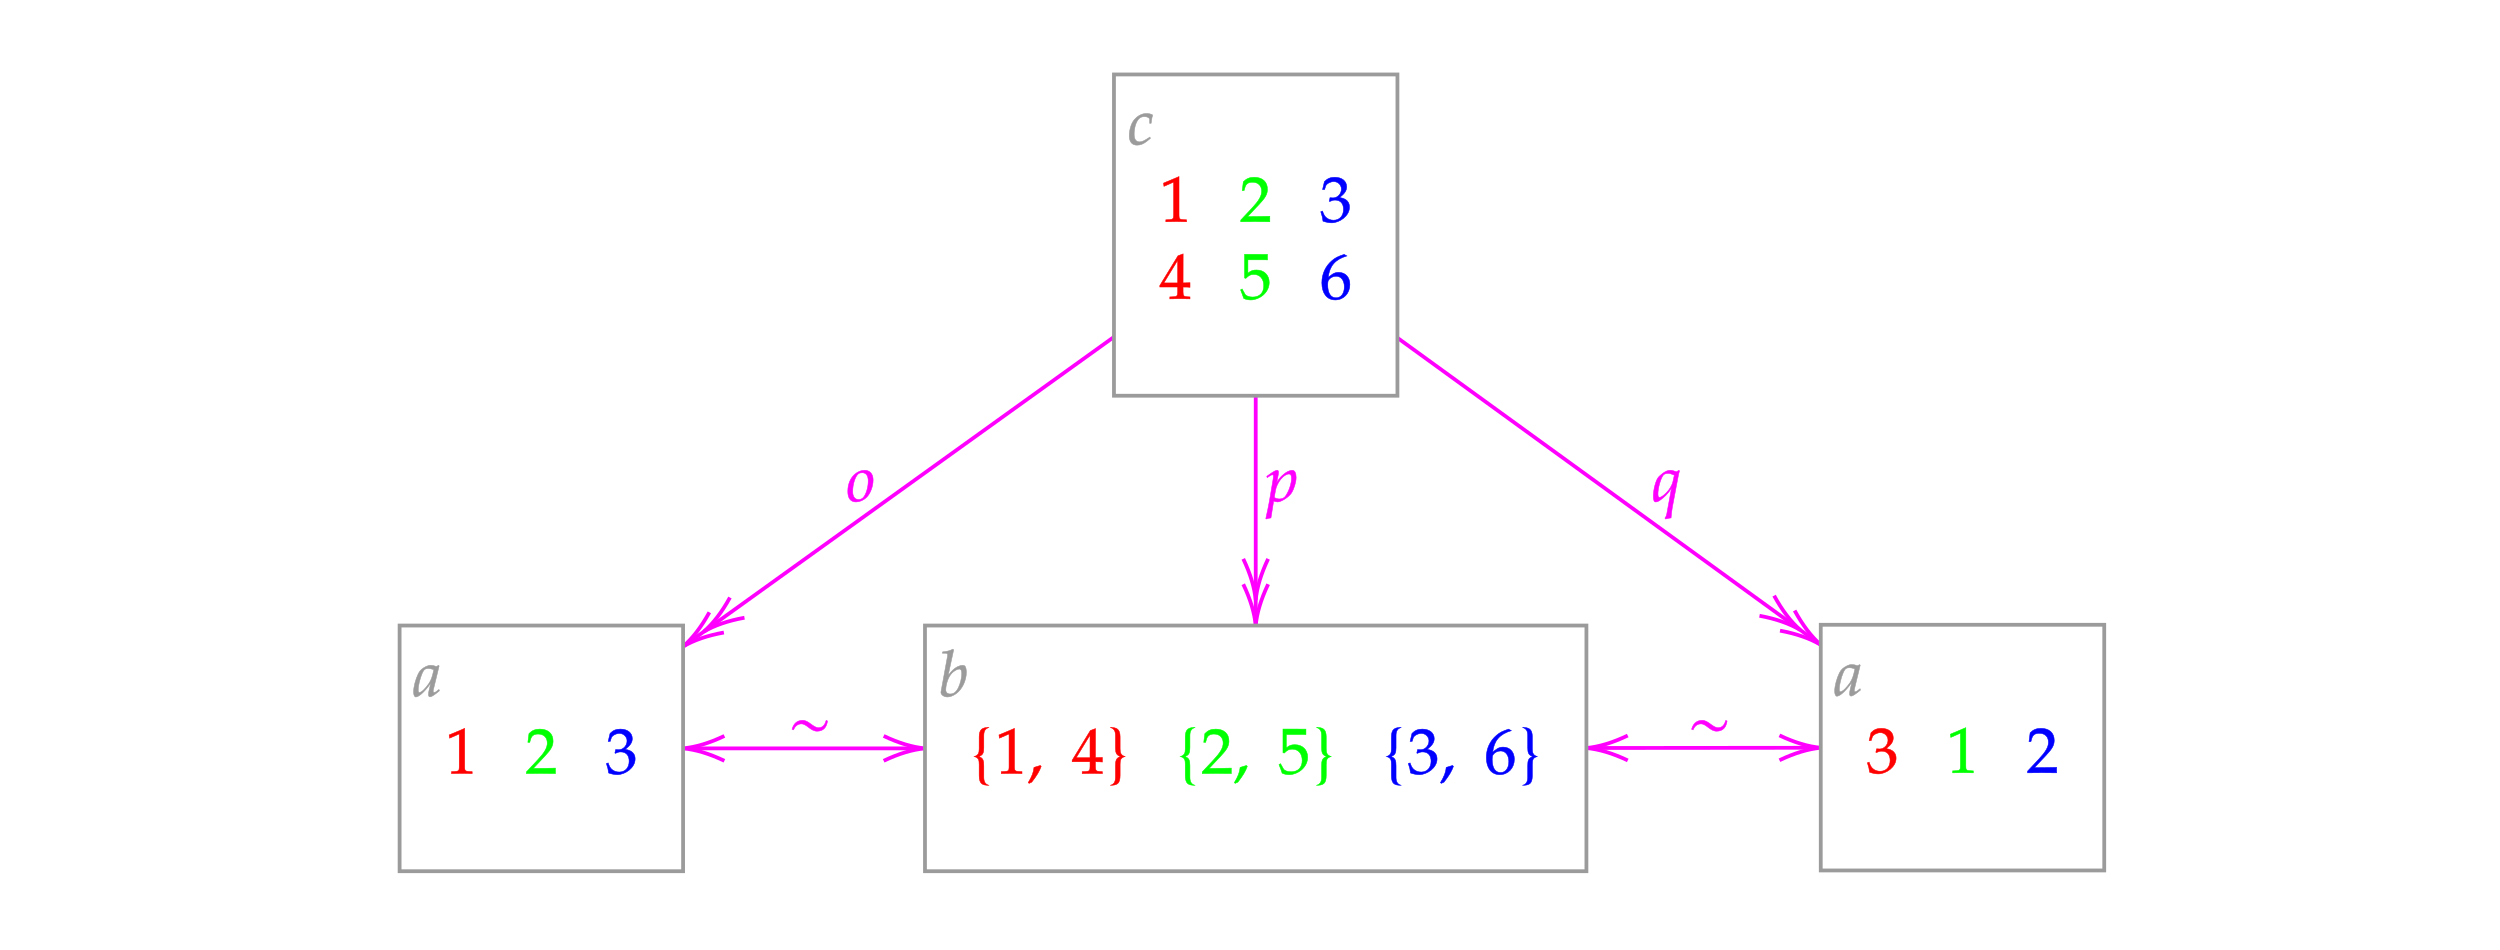
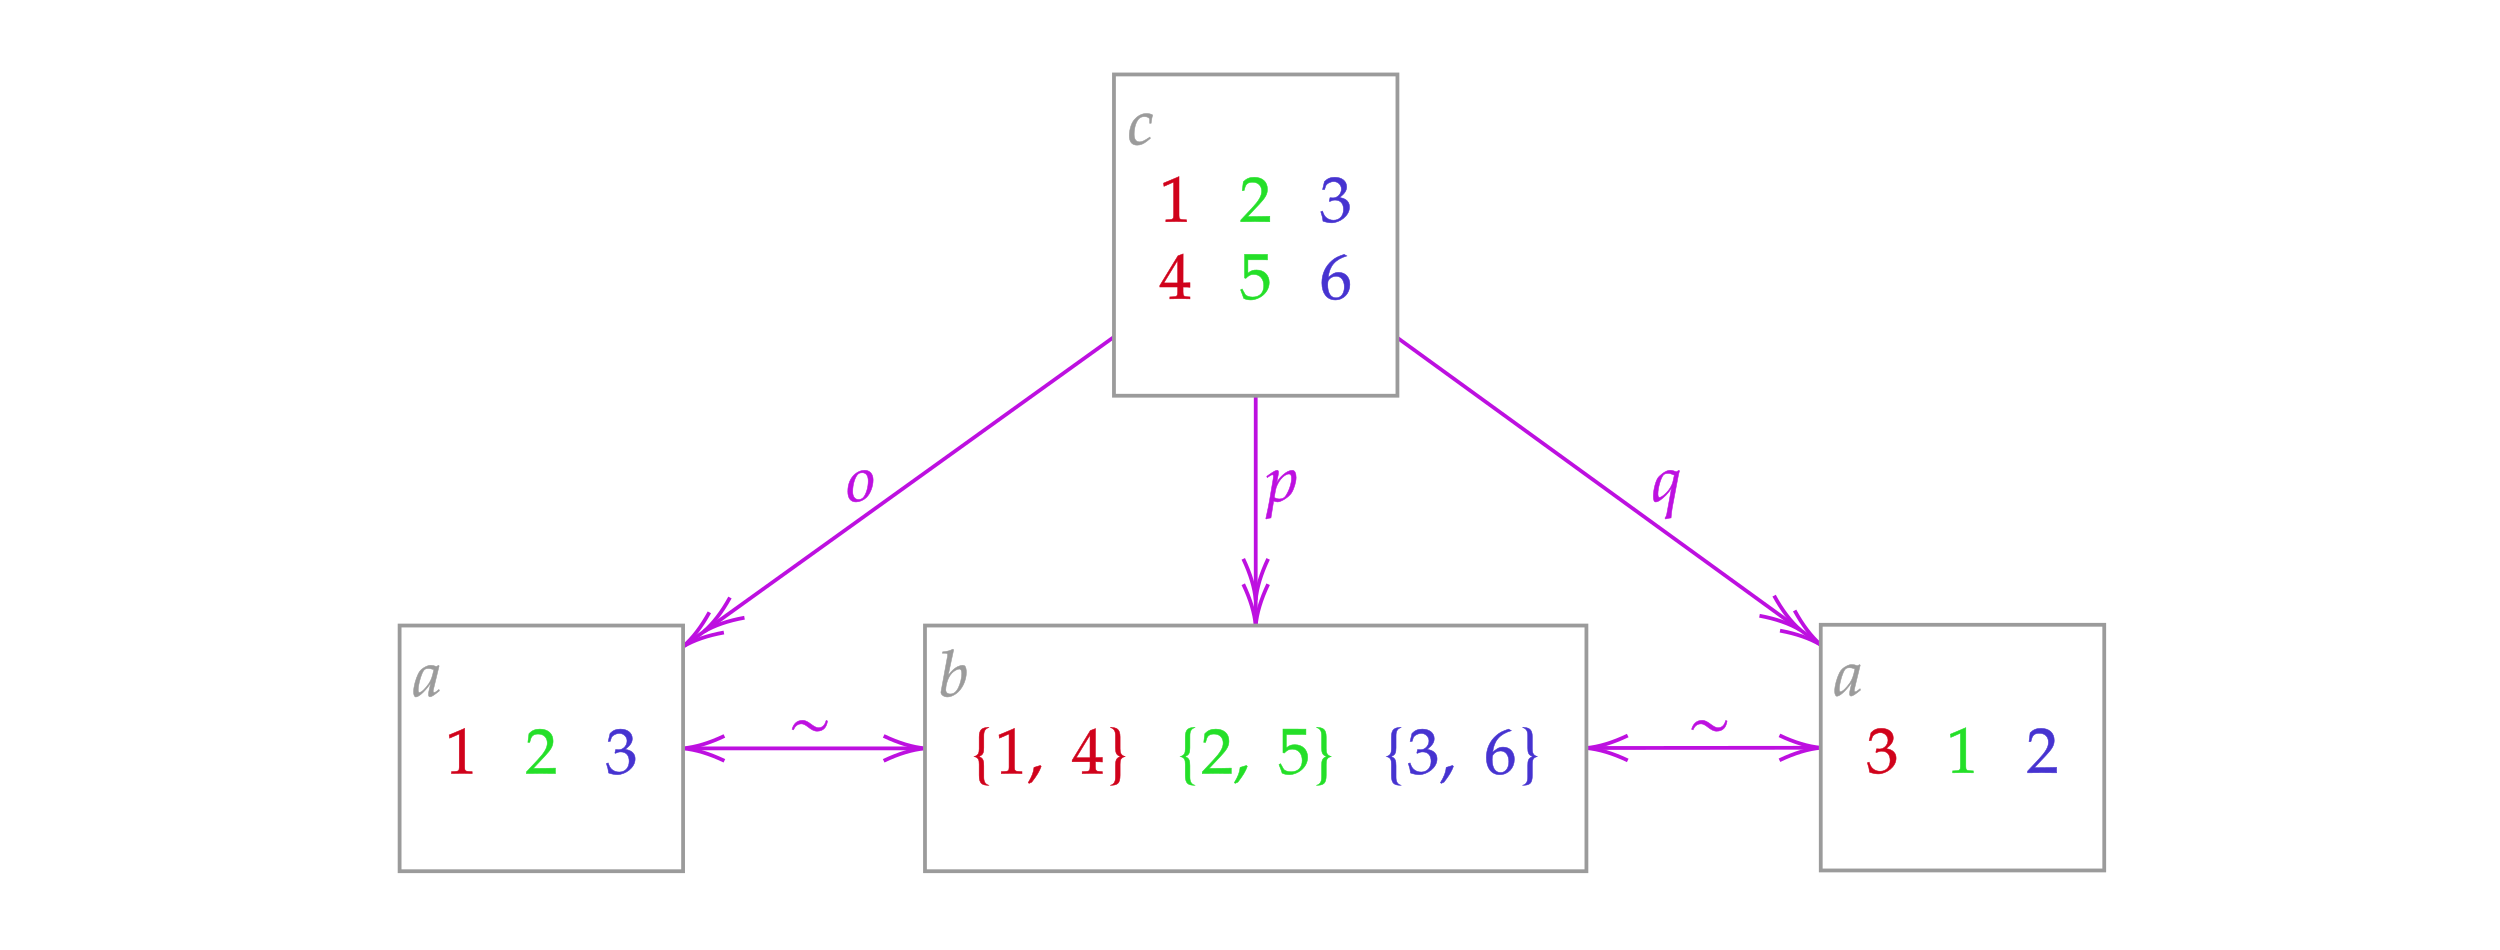
<svg xmlns="http://www.w3.org/2000/svg" x="0" y="0" width="661.433" height="251.167" style="         width:661.433px;         height:251.167px;         background: transparent;         fill: none; ">
  <svg class="role-diagram-draw-area">
    <g class="shapes-region" style="stroke: black; fill: none;">
      <g />
    </g>
    <g>
      <g class="connection-group">
        <g class="arrow-line">
-           <path class="connection real" stroke-dasharray="" d="  M182.73,198 L242.73,198" style="stroke: rgb(255, 0, 255); stroke-opacity: 1; stroke-width: 1px; fill: none; fill-opacity: 1;" />
-           <g stroke="rgb(255,0,255)" stroke-opacity="1" transform="matrix(-1,1.2246467991473532e-16,-1.2246467991473532e-16,-1,244.725,198)" style="stroke: rgb(255, 0, 255); stroke-width: 1px;">
+           <path class="connection real" stroke-dasharray="" d="  M182.73,198 L242.73,198" style="stroke: rgb(189, 16, 224); stroke-opacity: 1; stroke-width: 1px; fill: none; fill-opacity: 1;" />
+           <g stroke="rgb(189,16,224)" stroke-opacity="1" transform="matrix(-1,1.2246467991473532e-16,-1.2246467991473532e-16,-1,244.725,198)" style="stroke: rgb(189, 16, 224); stroke-width: 1px;">
            <path d=" M10.93,-3.29 Q4.96,-0.45 0,0 Q4.96,0.45 10.93,3.29" />
          </g>
-           <g stroke="rgb(255,0,255)" stroke-opacity="1" transform="matrix(1,0,0,1,180.725,198)" style="stroke: rgb(255, 0, 255); stroke-width: 1px;">
+           <g stroke="rgb(189,16,224)" stroke-opacity="1" transform="matrix(1,0,0,1,180.725,198)" style="stroke: rgb(189, 16, 224); stroke-width: 1px;">
            <path d=" M10.93,-3.29 Q4.96,-0.45 0,0 Q4.96,0.45 10.93,3.29" />
          </g>
        </g>
      </g>
      <g class="connection-group">
        <g class="arrow-line">
-           <path class="connection real" stroke-dasharray="" d="  M421.72,197.9 L479.73,197.84" style="stroke: rgb(255, 0, 255); stroke-opacity: 1; stroke-width: 1px; fill: none; fill-opacity: 1;" />
-           <g stroke="rgb(255,0,255)" stroke-opacity="1" transform="matrix(-0.9999995,0.001047197,-0.001047197,-0.9999995,481.725,197.8401)" style="stroke: rgb(255, 0, 255); stroke-width: 1px;">
+           <path class="connection real" stroke-dasharray="" d="  M421.72,197.9 L479.73,197.84" style="stroke: rgb(189, 16, 224); stroke-opacity: 1; stroke-width: 1px; fill: none; fill-opacity: 1;" />
+           <g stroke="rgb(189,16,224)" stroke-opacity="1" transform="matrix(-0.9999995,0.001047197,-0.001047197,-0.9999995,481.725,197.8401)" style="stroke: rgb(189, 16, 224); stroke-width: 1px;">
            <path d=" M10.93,-3.29 Q4.96,-0.45 0,0 Q4.96,0.45 10.93,3.29" />
          </g>
-           <g stroke="rgb(255,0,255)" stroke-opacity="1" transform="matrix(0.9999995,-0.001047197,0.001047197,0.9999995,419.725,197.9064)" style="stroke: rgb(255, 0, 255); stroke-width: 1px;">
+           <g stroke="rgb(189,16,224)" stroke-opacity="1" transform="matrix(0.9999995,-0.001047197,0.001047197,0.9999995,419.725,197.9064)" style="stroke: rgb(189, 16, 224); stroke-width: 1px;">
            <path d=" M10.93,-3.29 Q4.96,-0.45 0,0 Q4.96,0.45 10.93,3.29" />
          </g>
        </g>
      </g>
      <g class="connection-group">
        <g class="arrow-line">
-           <path class="connection real" stroke-dasharray="" d="  M294.73,89.14 L180.73,171.06" style="stroke: rgb(255, 0, 255); stroke-opacity: 1; stroke-width: 1px; fill: none; fill-opacity: 1;" />
-           <g stroke="rgb(255,0,255)" stroke-opacity="1" transform="matrix(0.8120835,-0.5835412,0.5835412,0.8120835,180.725,171.0556)" style="stroke: rgb(255, 0, 255); stroke-width: 1px;">
+           <path class="connection real" stroke-dasharray="" d="  M294.73,89.14 L180.73,171.06" style="stroke: rgb(189, 16, 224); stroke-opacity: 1; stroke-width: 1px; fill: none; fill-opacity: 1;" />
+           <g stroke="rgb(189,16,224)" stroke-opacity="1" transform="matrix(0.8120835,-0.5835412,0.5835412,0.8120835,180.725,171.0556)" style="stroke: rgb(189, 16, 224); stroke-width: 1px;">
            <path d=" M17.64,-3.29 Q11.67,-0.45 6.71,0 Q11.67,0.45 17.64,3.29 M10.93,-3.29 Q4.96,-0.45 0,0 Q4.96,0.45 10.93,3.29" />
          </g>
        </g>
      </g>
      <g class="connection-group">
        <g class="arrow-line">
-           <path class="connection real" stroke-dasharray="" d="  M332.23,104.7 L332.23,165.5" style="stroke: rgb(255, 0, 255); stroke-opacity: 1; stroke-width: 1px; fill: none; fill-opacity: 1;" />
-           <g stroke="rgb(255,0,255)" stroke-opacity="1" transform="matrix(-1.8369701987210297e-16,-1,1,-1.8369701987210297e-16,332.225,165.5)" style="stroke: rgb(255, 0, 255); stroke-width: 1px;">
+           <path class="connection real" stroke-dasharray="" d="  M332.23,104.7 L332.23,165.5" style="stroke: rgb(189, 16, 224); stroke-opacity: 1; stroke-width: 1px; fill: none; fill-opacity: 1;" />
+           <g stroke="rgb(189,16,224)" stroke-opacity="1" transform="matrix(-1.8369701987210297e-16,-1,1,-1.8369701987210297e-16,332.225,165.5)" style="stroke: rgb(189, 16, 224); stroke-width: 1px;">
            <path d=" M17.64,-3.29 Q11.67,-0.45 6.71,0 Q11.67,0.45 17.64,3.29 M10.93,-3.29 Q4.96,-0.45 0,0 Q4.96,0.45 10.93,3.29" />
          </g>
        </g>
      </g>
      <g class="connection-group">
        <g class="arrow-line">
-           <path class="connection real" stroke-dasharray="" d="  M369.73,89.39 L481.73,170.61" style="stroke: rgb(255, 0, 255); stroke-opacity: 1; stroke-width: 1px; fill: none; fill-opacity: 1;" />
-           <g stroke="rgb(255,0,255)" stroke-opacity="1" transform="matrix(-0.8095296,-0.587079,0.587079,-0.8095296,481.725,170.6075)" style="stroke: rgb(255, 0, 255); stroke-width: 1px;">
+           <path class="connection real" stroke-dasharray="" d="  M369.73,89.39 L481.73,170.61" style="stroke: rgb(189, 16, 224); stroke-opacity: 1; stroke-width: 1px; fill: none; fill-opacity: 1;" />
+           <g stroke="rgb(189,16,224)" stroke-opacity="1" transform="matrix(-0.8095296,-0.587079,0.587079,-0.8095296,481.725,170.6075)" style="stroke: rgb(189, 16, 224); stroke-width: 1px;">
            <path d=" M17.64,-3.29 Q11.67,-0.45 6.71,0 Q11.67,0.45 17.64,3.29 M10.93,-3.29 Q4.96,-0.45 0,0 Q4.96,0.45 10.93,3.29" />
          </g>
        </g>
      </g>
    </g>
    <g>
      <g>
        <rect rx="0" ry="0" x="481.725" y="165.3" width="75" height="65" style="stroke: rgb(155, 155, 155); stroke-opacity: 1; stroke-width: 1px; fill: none; fill-opacity: 1;" />
      </g>
      <g>
        <rect rx="0" ry="0" x="105.725" y="165.5" width="75" height="65" style="stroke: rgb(155, 155, 155); stroke-opacity: 1; stroke-width: 1px; fill: none; fill-opacity: 1;" />
      </g>
      <g>
        <rect rx="0" ry="0" x="294.725" y="19.7" width="75" height="85" style="stroke: rgb(155, 155, 155); stroke-opacity: 1; stroke-width: 1px; fill: none; fill-opacity: 1;" />
      </g>
      <g>
        <rect rx="0" ry="0" x="244.725" y="165.5" width="175" height="65" style="stroke: rgb(155, 155, 155); stroke-opacity: 1; stroke-width: 1px; fill: none; fill-opacity: 1;" />
      </g>
    </g>
    <g />
  </svg>
  <svg width="660" height="249.733" style="width:660px;height:249.733px;font-family:Asana-Math, Asana;background:transparent;">
    <g>
      <g>
        <g>
          <g transform="matrix(1,0,0,1,485.3333,184.0167)">
            <path transform="matrix(0.017,0,0,-0.017,0,0)" d="M271 204L242 77C238 60 236 42 236 26C236 4 245 -9 260 -9C283 -9 324 17 406 85L399 106C375 86 346 59 324 59C315 59 309 68 309 82C309 87 309 90 310 93L402 472L392 481L359 463C318 478 301 482 274 482C246 482 226 477 199 464C137 433 104 403 79 354C35 265 4 145 4 67C4 23 19 -11 38 -11C75 -11 155 41 271 204ZM319 414C297 305 278 253 244 201C187 117 126 59 94 59C82 59 76 72 76 99C76 163 104 280 139 360C163 415 186 433 234 433C257 433 275 429 319 414Z" stroke="rgb(155,155,155)" stroke-opacity="1" stroke-width="8" fill="rgb(155,155,155)" fill-opacity="1" />
          </g>
        </g>
      </g>
      <g>
        <g>
          <g transform="matrix(1,0,0,1,485.3333,204.4167)">
            <path transform="matrix(0.017,0,0,-0.017,0,0)" d="" stroke="rgb(189,16,224)" stroke-opacity="1" stroke-width="8" fill="rgb(189,16,224)" fill-opacity="1" />
          </g>
        </g>
        <g>
          <g transform="matrix(1,0,0,1,493.8,204.4167)">
-             <path transform="matrix(0.017,0,0,-0.017,0,0)" d="M462 224C462 345 355 366 308 374C388 436 418 482 418 541C418 630 344 689 233 689C165 689 120 670 72 622L43 498L74 498L92 554C103 588 166 622 218 622C283 622 336 569 336 506C336 431 277 368 206 368C198 368 187 369 174 370L159 371L147 318L154 312C192 329 211 334 238 334C321 334 369 281 369 190C369 88 308 21 215 21C169 21 128 36 98 64C74 86 61 109 42 163L15 153C36 92 44 56 50 6C103 -12 147 -20 184 -20C307 -20 462 87 462 224Z" stroke="rgb(255,0,0)" stroke-opacity="1" stroke-width="8" fill="rgb(255,0,0)" fill-opacity="1" />
+             <path transform="matrix(0.017,0,0,-0.017,0,0)" d="M462 224C462 345 355 366 308 374C388 436 418 482 418 541C418 630 344 689 233 689C165 689 120 670 72 622L43 498L74 498L92 554C103 588 166 622 218 622C283 622 336 569 336 506C336 431 277 368 206 368C198 368 187 369 174 370L159 371L147 318L154 312C192 329 211 334 238 334C321 334 369 281 369 190C369 88 308 21 215 21C169 21 128 36 98 64C74 86 61 109 42 163L15 153C36 92 44 56 50 6C103 -12 147 -20 184 -20C307 -20 462 87 462 224Z" stroke="rgb(208,2,27)" stroke-opacity="1" stroke-width="8" fill="rgb(208,2,27)" fill-opacity="1" />
          </g>
        </g>
        <g>
          <g transform="matrix(1,0,0,1,502.2833,204.4167)">
            <path transform="matrix(0.017,0,0,-0.017,0,0)" d="" stroke="rgb(189,16,224)" stroke-opacity="1" stroke-width="8" fill="rgb(189,16,224)" fill-opacity="1" />
          </g>
        </g>
        <g>
          <g transform="matrix(1,0,0,1,514.9833,204.4167)">
-             <path transform="matrix(0.017,0,0,-0.017,0,0)" d="M418 -3L418 27L366 30C311 33 301 44 301 96L301 700L60 598L67 548L217 614L217 96C217 44 206 33 152 30L96 27L96 -3C250 0 250 0 261 0C292 0 402 -3 418 -3Z" stroke="rgb(0,255,0)" stroke-opacity="1" stroke-width="8" fill="rgb(0,255,0)" fill-opacity="1" />
+             <path transform="matrix(0.017,0,0,-0.017,0,0)" d="M418 -3L418 27L366 30C311 33 301 44 301 96L301 700L60 598L67 548L217 614L217 96C217 44 206 33 152 30L96 27L96 -3C250 0 250 0 261 0C292 0 402 -3 418 -3Z" stroke="rgb(36,223,40)" stroke-opacity="1" stroke-width="8" fill="rgb(36,223,40)" fill-opacity="1" />
          </g>
        </g>
        <g>
          <g transform="matrix(1,0,0,1,523.4667,204.4167)">
            <path transform="matrix(0.017,0,0,-0.017,0,0)" d="" stroke="rgb(189,16,224)" stroke-opacity="1" stroke-width="8" fill="rgb(189,16,224)" fill-opacity="1" />
          </g>
        </g>
        <g>
          <g transform="matrix(1,0,0,1,536.1666,204.4167)">
-             <path transform="matrix(0.017,0,0,-0.017,0,0)" d="M16 23L16 -3C203 -3 203 0 239 0C275 0 275 -3 468 -3L468 82C353 77 307 81 122 77L304 270C401 373 431 428 431 503C431 618 353 689 226 689C154 689 105 669 56 619L39 483L68 483L81 529C97 587 133 612 200 612C286 612 341 558 341 473C341 398 299 324 186 204Z" stroke="rgb(0,0,255)" stroke-opacity="1" stroke-width="8" fill="rgb(0,0,255)" fill-opacity="1" />
+             <path transform="matrix(0.017,0,0,-0.017,0,0)" d="M16 23L16 -3C203 -3 203 0 239 0C275 0 275 -3 468 -3L468 82C353 77 307 81 122 77L304 270C401 373 431 428 431 503C431 618 353 689 226 689C154 689 105 669 56 619L39 483L68 483L81 529C97 587 133 612 200 612C286 612 341 558 341 473C341 398 299 324 186 204Z" stroke="rgb(70,51,208)" stroke-opacity="1" stroke-width="8" fill="rgb(70,51,208)" fill-opacity="1" />
          </g>
        </g>
        <g>
          <g transform="matrix(1,0,0,1,544.65,204.4167)">
            <path transform="matrix(0.017,0,0,-0.017,0,0)" d="" stroke="rgb(189,16,224)" stroke-opacity="1" stroke-width="8" fill="rgb(189,16,224)" fill-opacity="1" />
          </g>
        </g>
      </g>
      <g />
    </g>
    <g>
      <g>
        <g>
-           <g transform="matrix(1,0,0,1,109.35,184.2167)">
+           <g transform="matrix(1,0,0,1,109.35,184.2166)">
            <path transform="matrix(0.017,0,0,-0.017,0,0)" d="M271 204L242 77C238 60 236 42 236 26C236 4 245 -9 260 -9C283 -9 324 17 406 85L399 106C375 86 346 59 324 59C315 59 309 68 309 82C309 87 309 90 310 93L402 472L392 481L359 463C318 478 301 482 274 482C246 482 226 477 199 464C137 433 104 403 79 354C35 265 4 145 4 67C4 23 19 -11 38 -11C75 -11 155 41 271 204ZM319 414C297 305 278 253 244 201C187 117 126 59 94 59C82 59 76 72 76 99C76 163 104 280 139 360C163 415 186 433 234 433C257 433 275 429 319 414Z" stroke="rgb(155,155,155)" stroke-opacity="1" stroke-width="8" fill="rgb(155,155,155)" fill-opacity="1" />
          </g>
        </g>
      </g>
      <g>
        <g>
          <g transform="matrix(1,0,0,1,109.35,204.6167)">
            <path transform="matrix(0.017,0,0,-0.017,0,0)" d="" stroke="rgb(189,16,224)" stroke-opacity="1" stroke-width="8" fill="rgb(189,16,224)" fill-opacity="1" />
          </g>
        </g>
        <g>
          <g transform="matrix(1,0,0,1,117.8167,204.6167)">
-             <path transform="matrix(0.017,0,0,-0.017,0,0)" d="M418 -3L418 27L366 30C311 33 301 44 301 96L301 700L60 598L67 548L217 614L217 96C217 44 206 33 152 30L96 27L96 -3C250 0 250 0 261 0C292 0 402 -3 418 -3Z" stroke="rgb(255,0,0)" stroke-opacity="1" stroke-width="8" fill="rgb(255,0,0)" fill-opacity="1" />
+             <path transform="matrix(0.017,0,0,-0.017,0,0)" d="M418 -3L418 27L366 30C311 33 301 44 301 96L301 700L60 598L67 548L217 614L217 96C217 44 206 33 152 30L96 27L96 -3C250 0 250 0 261 0C292 0 402 -3 418 -3Z" stroke="rgb(208,2,27)" stroke-opacity="1" stroke-width="8" fill="rgb(208,2,27)" fill-opacity="1" />
          </g>
        </g>
        <g>
          <g transform="matrix(1,0,0,1,126.3,204.6167)">
            <path transform="matrix(0.017,0,0,-0.017,0,0)" d="" stroke="rgb(189,16,224)" stroke-opacity="1" stroke-width="8" fill="rgb(189,16,224)" fill-opacity="1" />
          </g>
        </g>
        <g>
          <g transform="matrix(1,0,0,1,139,204.6167)">
-             <path transform="matrix(0.017,0,0,-0.017,0,0)" d="M16 23L16 -3C203 -3 203 0 239 0C275 0 275 -3 468 -3L468 82C353 77 307 81 122 77L304 270C401 373 431 428 431 503C431 618 353 689 226 689C154 689 105 669 56 619L39 483L68 483L81 529C97 587 133 612 200 612C286 612 341 558 341 473C341 398 299 324 186 204Z" stroke="rgb(0,255,0)" stroke-opacity="1" stroke-width="8" fill="rgb(0,255,0)" fill-opacity="1" />
+             <path transform="matrix(0.017,0,0,-0.017,0,0)" d="M16 23L16 -3C203 -3 203 0 239 0C275 0 275 -3 468 -3L468 82C353 77 307 81 122 77L304 270C401 373 431 428 431 503C431 618 353 689 226 689C154 689 105 669 56 619L39 483L68 483L81 529C97 587 133 612 200 612C286 612 341 558 341 473C341 398 299 324 186 204Z" stroke="rgb(36,223,40)" stroke-opacity="1" stroke-width="8" fill="rgb(36,223,40)" fill-opacity="1" />
          </g>
        </g>
        <g>
          <g transform="matrix(1,0,0,1,147.4833,204.6167)">
            <path transform="matrix(0.017,0,0,-0.017,0,0)" d="" stroke="rgb(189,16,224)" stroke-opacity="1" stroke-width="8" fill="rgb(189,16,224)" fill-opacity="1" />
          </g>
        </g>
        <g>
          <g transform="matrix(1,0,0,1,160.1833,204.6167)">
-             <path transform="matrix(0.017,0,0,-0.017,0,0)" d="M462 224C462 345 355 366 308 374C388 436 418 482 418 541C418 630 344 689 233 689C165 689 120 670 72 622L43 498L74 498L92 554C103 588 166 622 218 622C283 622 336 569 336 506C336 431 277 368 206 368C198 368 187 369 174 370L159 371L147 318L154 312C192 329 211 334 238 334C321 334 369 281 369 190C369 88 308 21 215 21C169 21 128 36 98 64C74 86 61 109 42 163L15 153C36 92 44 56 50 6C103 -12 147 -20 184 -20C307 -20 462 87 462 224Z" stroke="rgb(0,0,255)" stroke-opacity="1" stroke-width="8" fill="rgb(0,0,255)" fill-opacity="1" />
+             <path transform="matrix(0.017,0,0,-0.017,0,0)" d="M462 224C462 345 355 366 308 374C388 436 418 482 418 541C418 630 344 689 233 689C165 689 120 670 72 622L43 498L74 498L92 554C103 588 166 622 218 622C283 622 336 569 336 506C336 431 277 368 206 368C198 368 187 369 174 370L159 371L147 318L154 312C192 329 211 334 238 334C321 334 369 281 369 190C369 88 308 21 215 21C169 21 128 36 98 64C74 86 61 109 42 163L15 153C36 92 44 56 50 6C103 -12 147 -20 184 -20C307 -20 462 87 462 224Z" stroke="rgb(70,51,208)" stroke-opacity="1" stroke-width="8" fill="rgb(70,51,208)" fill-opacity="1" />
          </g>
        </g>
        <g>
          <g transform="matrix(1,0,0,1,168.6666,204.6167)">
            <path transform="matrix(0.017,0,0,-0.017,0,0)" d="" stroke="rgb(189,16,224)" stroke-opacity="1" stroke-width="8" fill="rgb(189,16,224)" fill-opacity="1" />
          </g>
        </g>
      </g>
      <g />
    </g>
    <g>
      <g>
        <g>
-           <g transform="matrix(1,0,0,1,298.35,38.21667)">
+           <g transform="matrix(1,0,0,1,298.35,38.21666)">
            <path transform="matrix(0.017,0,0,-0.017,0,0)" d="M342 330L365 330C373 395 380 432 389 458C365 473 330 482 293 482C248 483 175 463 118 400C64 352 25 241 25 136C25 40 67 -11 147 -11C201 -11 249 9 304 54L354 95L346 115L331 105C259 57 221 40 186 40C130 40 101 80 101 159C101 267 136 371 185 409C206 425 230 433 261 433C306 433 342 414 342 390Z" stroke="rgb(155,155,155)" stroke-opacity="1" stroke-width="8" fill="rgb(155,155,155)" fill-opacity="1" />
          </g>
        </g>
      </g>
      <g>
        <g>
-           <g transform="matrix(1,0,0,1,298.35,58.61665)">
-             <path transform="matrix(0.017,0,0,-0.017,0,0)" d="" stroke="rgb(189,16,224)" stroke-opacity="1" stroke-width="8" fill="rgb(189,16,224)" fill-opacity="1" />
-           </g>
-         </g>
-         <g>
-           <g transform="matrix(1,0,0,1,306.8167,58.61665)">
-             <path transform="matrix(0.017,0,0,-0.017,0,0)" d="M418 -3L418 27L366 30C311 33 301 44 301 96L301 700L60 598L67 548L217 614L217 96C217 44 206 33 152 30L96 27L96 -3C250 0 250 0 261 0C292 0 402 -3 418 -3Z" stroke="rgb(255,0,0)" stroke-opacity="1" stroke-width="8" fill="rgb(255,0,0)" fill-opacity="1" />
-           </g>
-         </g>
-         <g>
-           <g transform="matrix(1,0,0,1,315.3,58.61665)">
-             <path transform="matrix(0.017,0,0,-0.017,0,0)" d="" stroke="rgb(189,16,224)" stroke-opacity="1" stroke-width="8" fill="rgb(189,16,224)" fill-opacity="1" />
-           </g>
-         </g>
-         <g>
-           <g transform="matrix(1,0,0,1,328,58.61665)">
-             <path transform="matrix(0.017,0,0,-0.017,0,0)" d="M16 23L16 -3C203 -3 203 0 239 0C275 0 275 -3 468 -3L468 82C353 77 307 81 122 77L304 270C401 373 431 428 431 503C431 618 353 689 226 689C154 689 105 669 56 619L39 483L68 483L81 529C97 587 133 612 200 612C286 612 341 558 341 473C341 398 299 324 186 204Z" stroke="rgb(0,255,0)" stroke-opacity="1" stroke-width="8" fill="rgb(0,255,0)" fill-opacity="1" />
-           </g>
-         </g>
-         <g>
-           <g transform="matrix(1,0,0,1,336.4833,58.61665)">
-             <path transform="matrix(0.017,0,0,-0.017,0,0)" d="" stroke="rgb(189,16,224)" stroke-opacity="1" stroke-width="8" fill="rgb(189,16,224)" fill-opacity="1" />
-           </g>
-         </g>
-         <g>
-           <g transform="matrix(1,0,0,1,349.1833,58.61665)">
-             <path transform="matrix(0.017,0,0,-0.017,0,0)" d="M462 224C462 345 355 366 308 374C388 436 418 482 418 541C418 630 344 689 233 689C165 689 120 670 72 622L43 498L74 498L92 554C103 588 166 622 218 622C283 622 336 569 336 506C336 431 277 368 206 368C198 368 187 369 174 370L159 371L147 318L154 312C192 329 211 334 238 334C321 334 369 281 369 190C369 88 308 21 215 21C169 21 128 36 98 64C74 86 61 109 42 163L15 153C36 92 44 56 50 6C103 -12 147 -20 184 -20C307 -20 462 87 462 224Z" stroke="rgb(0,0,255)" stroke-opacity="1" stroke-width="8" fill="rgb(0,0,255)" fill-opacity="1" />
-           </g>
-         </g>
-         <g>
-           <g transform="matrix(1,0,0,1,357.6666,58.61665)">
-             <path transform="matrix(0.017,0,0,-0.017,0,0)" d="" stroke="rgb(189,16,224)" stroke-opacity="1" stroke-width="8" fill="rgb(189,16,224)" fill-opacity="1" />
-           </g>
-         </g>
-       </g>
-       <g>
-         <g>
-           <g transform="matrix(1,0,0,1,298.35,79.01668)">
+           <g transform="matrix(1,0,0,1,298.35,58.61667)">
+             <path transform="matrix(0.017,0,0,-0.017,0,0)" d="" stroke="rgb(189,16,224)" stroke-opacity="1" stroke-width="8" fill="rgb(189,16,224)" fill-opacity="1" />
+           </g>
+         </g>
+         <g>
+           <g transform="matrix(1,0,0,1,306.8167,58.61667)">
+             <path transform="matrix(0.017,0,0,-0.017,0,0)" d="M418 -3L418 27L366 30C311 33 301 44 301 96L301 700L60 598L67 548L217 614L217 96C217 44 206 33 152 30L96 27L96 -3C250 0 250 0 261 0C292 0 402 -3 418 -3Z" stroke="rgb(208,2,27)" stroke-opacity="1" stroke-width="8" fill="rgb(208,2,27)" fill-opacity="1" />
+           </g>
+         </g>
+         <g>
+           <g transform="matrix(1,0,0,1,315.3,58.61667)">
+             <path transform="matrix(0.017,0,0,-0.017,0,0)" d="" stroke="rgb(189,16,224)" stroke-opacity="1" stroke-width="8" fill="rgb(189,16,224)" fill-opacity="1" />
+           </g>
+         </g>
+         <g>
+           <g transform="matrix(1,0,0,1,328,58.61667)">
+             <path transform="matrix(0.017,0,0,-0.017,0,0)" d="M16 23L16 -3C203 -3 203 0 239 0C275 0 275 -3 468 -3L468 82C353 77 307 81 122 77L304 270C401 373 431 428 431 503C431 618 353 689 226 689C154 689 105 669 56 619L39 483L68 483L81 529C97 587 133 612 200 612C286 612 341 558 341 473C341 398 299 324 186 204Z" stroke="rgb(36,223,40)" stroke-opacity="1" stroke-width="8" fill="rgb(36,223,40)" fill-opacity="1" />
+           </g>
+         </g>
+         <g>
+           <g transform="matrix(1,0,0,1,336.4833,58.61667)">
+             <path transform="matrix(0.017,0,0,-0.017,0,0)" d="" stroke="rgb(189,16,224)" stroke-opacity="1" stroke-width="8" fill="rgb(189,16,224)" fill-opacity="1" />
+           </g>
+         </g>
+         <g>
+           <g transform="matrix(1,0,0,1,349.1833,58.61667)">
+             <path transform="matrix(0.017,0,0,-0.017,0,0)" d="M462 224C462 345 355 366 308 374C388 436 418 482 418 541C418 630 344 689 233 689C165 689 120 670 72 622L43 498L74 498L92 554C103 588 166 622 218 622C283 622 336 569 336 506C336 431 277 368 206 368C198 368 187 369 174 370L159 371L147 318L154 312C192 329 211 334 238 334C321 334 369 281 369 190C369 88 308 21 215 21C169 21 128 36 98 64C74 86 61 109 42 163L15 153C36 92 44 56 50 6C103 -12 147 -20 184 -20C307 -20 462 87 462 224Z" stroke="rgb(70,51,208)" stroke-opacity="1" stroke-width="8" fill="rgb(70,51,208)" fill-opacity="1" />
+           </g>
+         </g>
+         <g>
+           <g transform="matrix(1,0,0,1,357.6666,58.61667)">
+             <path transform="matrix(0.017,0,0,-0.017,0,0)" d="" stroke="rgb(189,16,224)" stroke-opacity="1" stroke-width="8" fill="rgb(189,16,224)" fill-opacity="1" />
+           </g>
+         </g>
+       </g>
+       <g>
+         <g>
+           <g transform="matrix(1,0,0,1,298.35,79.01666)">
            <path transform="matrix(0.017,0,0,-0.017,0,0)" d="" stroke="rgb(155,155,155)" stroke-opacity="1" stroke-width="8" fill="rgb(155,155,155)" fill-opacity="1" />
          </g>
        </g>
        <g>
-           <g transform="matrix(1,0,0,1,306.8167,79.01668)">
-             <path transform="matrix(0.017,0,0,-0.017,0,0)" d="M280 181L280 106C280 46 269 32 220 30L158 27L158 -3C291 0 291 0 315 0C339 0 339 0 472 -3L472 27L424 30C375 33 364 46 364 106L364 181C423 181 444 180 472 177L472 248L364 245L365 697L285 667L2 204L2 181ZM280 245L65 245L280 597Z" stroke="rgb(255,0,0)" stroke-opacity="1" stroke-width="8" fill="rgb(255,0,0)" fill-opacity="1" />
-           </g>
-         </g>
-         <g>
-           <g transform="matrix(1,0,0,1,315.3,79.01668)">
+           <g transform="matrix(1,0,0,1,306.8167,79.01666)">
+             <path transform="matrix(0.017,0,0,-0.017,0,0)" d="M280 181L280 106C280 46 269 32 220 30L158 27L158 -3C291 0 291 0 315 0C339 0 339 0 472 -3L472 27L424 30C375 33 364 46 364 106L364 181C423 181 444 180 472 177L472 248L364 245L365 697L285 667L2 204L2 181ZM280 245L65 245L280 597Z" stroke="rgb(208,2,27)" stroke-opacity="1" stroke-width="8" fill="rgb(208,2,27)" fill-opacity="1" />
+           </g>
+         </g>
+         <g>
+           <g transform="matrix(1,0,0,1,315.3,79.01666)">
            <path transform="matrix(0.017,0,0,-0.017,0,0)" d="" stroke="rgb(155,155,155)" stroke-opacity="1" stroke-width="8" fill="rgb(155,155,155)" fill-opacity="1" />
          </g>
        </g>
        <g>
-           <g transform="matrix(1,0,0,1,328,79.01668)">
-             <path transform="matrix(0.017,0,0,-0.017,0,0)" d="M459 253C459 366 378 446 264 446C216 446 180 443 127 396L127 605L432 604L432 689L75 690L75 322L95 316C142 363 169 377 218 377C314 377 374 309 374 201C374 90 310 25 201 25C147 25 97 43 83 69L37 151L13 137C36 80 48 48 62 4C90 -11 130 -20 173 -20C301 -20 459 89 459 253Z" stroke="rgb(0,255,0)" stroke-opacity="1" stroke-width="8" fill="rgb(0,255,0)" fill-opacity="1" />
-           </g>
-         </g>
-         <g>
-           <g transform="matrix(1,0,0,1,336.4833,79.01668)">
+           <g transform="matrix(1,0,0,1,328,79.01666)">
+             <path transform="matrix(0.017,0,0,-0.017,0,0)" d="M459 253C459 366 378 446 264 446C216 446 180 443 127 396L127 605L432 604L432 689L75 690L75 322L95 316C142 363 169 377 218 377C314 377 374 309 374 201C374 90 310 25 201 25C147 25 97 43 83 69L37 151L13 137C36 80 48 48 62 4C90 -11 130 -20 173 -20C301 -20 459 89 459 253Z" stroke="rgb(36,223,40)" stroke-opacity="1" stroke-width="8" fill="rgb(36,223,40)" fill-opacity="1" />
+           </g>
+         </g>
+         <g>
+           <g transform="matrix(1,0,0,1,336.4833,79.01666)">
            <path transform="matrix(0.017,0,0,-0.017,0,0)" d="" stroke="rgb(155,155,155)" stroke-opacity="1" stroke-width="8" fill="rgb(155,155,155)" fill-opacity="1" />
          </g>
        </g>
        <g>
-           <g transform="matrix(1,0,0,1,349.1833,79.01668)">
-             <path transform="matrix(0.017,0,0,-0.017,0,0)" d="M131 331C152 512 241 611 421 665L379 689C283 657 242 637 191 593C88 506 32 384 32 247C32 82 112 -20 241 -20C371 -20 468 83 468 219C468 334 399 409 293 409C216 409 184 370 131 331ZM255 349C331 349 382 283 382 184C382 80 331 13 254 13C169 13 123 86 123 220C123 255 127 274 138 291C160 325 207 349 255 349Z" stroke="rgb(0,0,255)" stroke-opacity="1" stroke-width="8" fill="rgb(0,0,255)" fill-opacity="1" />
-           </g>
-         </g>
-         <g>
-           <g transform="matrix(1,0,0,1,357.6666,79.01668)">
+           <g transform="matrix(1,0,0,1,349.1833,79.01666)">
+             <path transform="matrix(0.017,0,0,-0.017,0,0)" d="M131 331C152 512 241 611 421 665L379 689C283 657 242 637 191 593C88 506 32 384 32 247C32 82 112 -20 241 -20C371 -20 468 83 468 219C468 334 399 409 293 409C216 409 184 370 131 331ZM255 349C331 349 382 283 382 184C382 80 331 13 254 13C169 13 123 86 123 220C123 255 127 274 138 291C160 325 207 349 255 349Z" stroke="rgb(70,51,208)" stroke-opacity="1" stroke-width="8" fill="rgb(70,51,208)" fill-opacity="1" />
+           </g>
+         </g>
+         <g>
+           <g transform="matrix(1,0,0,1,357.6666,79.01666)">
            <path transform="matrix(0.017,0,0,-0.017,0,0)" d="" stroke="rgb(155,155,155)" stroke-opacity="1" stroke-width="8" fill="rgb(155,155,155)" fill-opacity="1" />
          </g>
        </g>
      </g>
      <g />
    </g>
    <g>
      <g>
        <g>
          <g transform="matrix(1,0,0,1,224.0167,132.6167)">
-             <path transform="matrix(0.017,0,0,-0.017,0,0)" d="M17 152C17 46 62 -11 145 -11C200 -11 260 15 305 57C367 116 411 230 411 331C411 425 361 482 278 482C174 482 17 382 17 152ZM241 444C302 444 335 399 335 315C335 219 304 113 260 60C242 39 216 27 185 27C127 27 93 72 93 151C93 264 132 387 181 427C194 438 217 444 241 444Z" stroke="rgb(255,0,255)" stroke-opacity="1" stroke-width="8" fill="rgb(255,0,255)" fill-opacity="1" />
+             <path transform="matrix(0.017,0,0,-0.017,0,0)" d="M17 152C17 46 62 -11 145 -11C200 -11 260 15 305 57C367 116 411 230 411 331C411 425 361 482 278 482C174 482 17 382 17 152ZM241 444C302 444 335 399 335 315C335 219 304 113 260 60C242 39 216 27 185 27C127 27 93 72 93 151C93 264 132 387 181 427C194 438 217 444 241 444Z" stroke="rgb(189,16,224)" stroke-opacity="1" stroke-width="8" fill="rgb(189,16,224)" fill-opacity="1" />
          </g>
        </g>
      </g>
    </g>
    <g>
      <g>
        <g>
          <g transform="matrix(1,0,0,1,437.0167,132.6167)">
-             <path transform="matrix(0.017,0,0,-0.017,0,0)" d="M385 458C342 475 313 482 284 482C209 482 121 394 103 374C63 327 24 181 24 78C24 19 36 -11 60 -11C82 -11 101 -3 133 19C180 51 259 121 308 209L232 -205C227 -229 217 -249 205 -262L214 -276C245 -268 276 -262 300 -259C304 -205 310 -150 319 -100L405 356C416 417 422 443 432 474L418 480ZM118 59C104 59 96 80 96 113C96 209 139 359 181 409C193 424 222 433 254 433C282 433 303 427 351 406L330 311C301 174 160 59 118 59Z" stroke="rgb(255,0,255)" stroke-opacity="1" stroke-width="8" fill="rgb(255,0,255)" fill-opacity="1" />
+             <path transform="matrix(0.017,0,0,-0.017,0,0)" d="M385 458C342 475 313 482 284 482C209 482 121 394 103 374C63 327 24 181 24 78C24 19 36 -11 60 -11C82 -11 101 -3 133 19C180 51 259 121 308 209L232 -205C227 -229 217 -249 205 -262L214 -276C245 -268 276 -262 300 -259C304 -205 310 -150 319 -100L405 356C416 417 422 443 432 474L418 480ZM118 59C104 59 96 80 96 113C96 209 139 359 181 409C193 424 222 433 254 433C282 433 303 427 351 406L330 311C301 174 160 59 118 59Z" stroke="rgb(189,16,224)" stroke-opacity="1" stroke-width="8" fill="rgb(189,16,224)" fill-opacity="1" />
          </g>
        </g>
      </g>
    </g>
    <g>
      <g>
        <g>
          <g transform="matrix(1,0,0,1,208.5667,196.6167)">
-             <path transform="matrix(0.017,0,0,-0.017,0,0)" d="M610 344L590 354C572 293 540 240 470 240C388 240 318 355 224 355C132 355 82 300 58 216L80 207C104 261 142 300 204 300C286 300 346 186 448 186C550 186 596 251 610 344Z" stroke="rgb(255,0,255)" stroke-opacity="1" stroke-width="8" fill="rgb(255,0,255)" fill-opacity="1" />
-           </g>
-         </g>
-       </g>
-     </g>
-     <g>
-       <g>
-         <g>
-           <g transform="matrix(1,0,0,1,248.3167,184.2167)">
+             <path transform="matrix(0.017,0,0,-0.017,0,0)" d="M610 344L590 354C572 293 540 240 470 240C388 240 318 355 224 355C132 355 82 300 58 216L80 207C104 261 142 300 204 300C286 300 346 186 448 186C550 186 596 251 610 344Z" stroke="rgb(189,16,224)" stroke-opacity="1" stroke-width="8" fill="rgb(189,16,224)" fill-opacity="1" />
+           </g>
+         </g>
+       </g>
+     </g>
+     <g>
+       <g>
+         <g>
+           <g transform="matrix(1,0,0,1,248.3167,184.2166)">
            <path transform="matrix(0.017,0,0,-0.017,0,0)" d="M235 722L223 733C171 707 135 698 63 691L59 670L107 670C131 670 141 663 141 646C141 639 140 628 139 622L38 71C37 68 37 64 37 61C37 22 85 -11 140 -11C177 -11 228 8 271 39C367 107 433 244 433 376C433 414 424 453 412 468C405 477 392 482 377 482C353 482 323 474 295 460C244 433 211 403 149 324ZM322 424C348 424 361 401 361 352C361 288 340 202 310 137C277 68 237 36 183 36C137 36 112 59 112 101C112 135 127 276 208 361C241 395 293 424 322 424Z" stroke="rgb(155,155,155)" stroke-opacity="1" stroke-width="8" fill="rgb(155,155,155)" fill-opacity="1" />
          </g>
        </g>
      </g>
      <g>
        <g>
          <g transform="matrix(1,0,0,1,248.3167,204.6167)">
            <path transform="matrix(0.017,0,0,-0.017,0,0)" d="" stroke="rgb(189,16,224)" stroke-opacity="1" stroke-width="8" fill="rgb(189,16,224)" fill-opacity="1" />
          </g>
        </g>
        <g>
          <g transform="matrix(1,0,0,1,256.7833,204.8)">
-             <path transform="matrix(0.017,0,0,-0.017,0,0)" d="M289 -175C226 -161 206 -117 206 -45L206 128C206 207 197 253 125 272L125 274C194 292 206 335 206 409L206 595C206 667 224 707 289 726C189 726 134 703 134 578L134 392C134 327 120 292 58 273C124 254 134 223 134 151L134 -17C134 -149 176 -175 289 -175Z" stroke="rgb(255,0,0)" stroke-opacity="1" stroke-width="8" fill="rgb(255,0,0)" fill-opacity="1" />
+             <path transform="matrix(0.017,0,0,-0.017,0,0)" d="M289 -175C226 -161 206 -117 206 -45L206 128C206 207 197 253 125 272L125 274C194 292 206 335 206 409L206 595C206 667 224 707 289 726C189 726 134 703 134 578L134 392C134 327 120 292 58 273C124 254 134 223 134 151L134 -17C134 -149 176 -175 289 -175Z" stroke="rgb(208,2,27)" stroke-opacity="1" stroke-width="8" fill="rgb(208,2,27)" fill-opacity="1" />
          </g>
        </g>
        <g>
          <g transform="matrix(1,0,0,1,263.2833,204.6167)">
-             <path transform="matrix(0.017,0,0,-0.017,0,0)" d="M418 -3L418 27L366 30C311 33 301 44 301 96L301 700L60 598L67 548L217 614L217 96C217 44 206 33 152 30L96 27L96 -3C250 0 250 0 261 0C292 0 402 -3 418 -3Z" stroke="rgb(255,0,0)" stroke-opacity="1" stroke-width="8" fill="rgb(255,0,0)" fill-opacity="1" />
+             <path transform="matrix(0.017,0,0,-0.017,0,0)" d="M418 -3L418 27L366 30C311 33 301 44 301 96L301 700L60 598L67 548L217 614L217 96C217 44 206 33 152 30L96 27L96 -3C250 0 250 0 261 0C292 0 402 -3 418 -3Z" stroke="rgb(208,2,27)" stroke-opacity="1" stroke-width="8" fill="rgb(208,2,27)" fill-opacity="1" />
          </g>
        </g>
        <g>
          <g transform="matrix(1,0,0,1,271.7667,204.6167)">
-             <path transform="matrix(0.017,0,0,-0.017,0,0)" d="M204 123C177 114 159 108 106 93C99 17 74 -48 16 -144L30 -155L71 -136C152 -31 190 32 218 109Z" stroke="rgb(255,0,0)" stroke-opacity="1" stroke-width="8" fill="rgb(255,0,0)" fill-opacity="1" />
+             <path transform="matrix(0.017,0,0,-0.017,0,0)" d="M204 123C177 114 159 108 106 93C99 17 74 -48 16 -144L30 -155L71 -136C152 -31 190 32 218 109Z" stroke="rgb(208,2,27)" stroke-opacity="1" stroke-width="8" fill="rgb(208,2,27)" fill-opacity="1" />
          </g>
        </g>
        <g>
          <g transform="matrix(1,0,0,1,279.4,204.6167)">
-             <path transform="matrix(0.017,0,0,-0.017,0,0)" d="M529 181L529 106C529 46 518 32 469 30L407 27L407 -3C540 0 540 0 564 0C588 0 588 0 721 -3L721 27L673 30C624 33 613 46 613 106L613 181C672 181 693 180 721 177L721 248L613 245L614 697L534 667L251 204L251 181ZM529 245L314 245L529 597Z" stroke="rgb(255,0,0)" stroke-opacity="1" stroke-width="8" fill="rgb(255,0,0)" fill-opacity="1" />
+             <path transform="matrix(0.017,0,0,-0.017,0,0)" d="M529 181L529 106C529 46 518 32 469 30L407 27L407 -3C540 0 540 0 564 0C588 0 588 0 721 -3L721 27L673 30C624 33 613 46 613 106L613 181C672 181 693 180 721 177L721 248L613 245L614 697L534 667L251 204L251 181ZM529 245L314 245L529 597Z" stroke="rgb(208,2,27)" stroke-opacity="1" stroke-width="8" fill="rgb(208,2,27)" fill-opacity="1" />
          </g>
        </g>
        <g>
          <g transform="matrix(1,0,0,1,292.9667,204.8)">
-             <path transform="matrix(0.017,0,0,-0.017,0,0)" d="M275 273C213 292 199 327 199 392L199 578C199 703 144 726 44 726C109 707 127 667 127 595L127 409C127 335 139 292 208 274L208 272C136 253 127 207 127 128L127 -45C127 -117 107 -161 44 -175C157 -175 199 -149 199 -17L199 151C199 223 209 254 275 273Z" stroke="rgb(255,0,0)" stroke-opacity="1" stroke-width="8" fill="rgb(255,0,0)" fill-opacity="1" />
+             <path transform="matrix(0.017,0,0,-0.017,0,0)" d="M275 273C213 292 199 327 199 392L199 578C199 703 144 726 44 726C109 707 127 667 127 595L127 409C127 335 139 292 208 274L208 272C136 253 127 207 127 128L127 -45C127 -117 107 -161 44 -175C157 -175 199 -149 199 -17L199 151C199 223 209 254 275 273Z" stroke="rgb(208,2,27)" stroke-opacity="1" stroke-width="8" fill="rgb(208,2,27)" fill-opacity="1" />
          </g>
        </g>
        <g>
          <g transform="matrix(1,0,0,1,298.6166,204.6167)">
            <path transform="matrix(0.017,0,0,-0.017,0,0)" d="" stroke="rgb(189,16,224)" stroke-opacity="1" stroke-width="8" fill="rgb(189,16,224)" fill-opacity="1" />
          </g>
        </g>
        <g>
          <g transform="matrix(1,0,0,1,311.3167,204.8)">
-             <path transform="matrix(0.017,0,0,-0.017,0,0)" d="M289 -175C226 -161 206 -117 206 -45L206 128C206 207 197 253 125 272L125 274C194 292 206 335 206 409L206 595C206 667 224 707 289 726C189 726 134 703 134 578L134 392C134 327 120 292 58 273C124 254 134 223 134 151L134 -17C134 -149 176 -175 289 -175Z" stroke="rgb(0,255,0)" stroke-opacity="1" stroke-width="8" fill="rgb(0,255,0)" fill-opacity="1" />
+             <path transform="matrix(0.017,0,0,-0.017,0,0)" d="M289 -175C226 -161 206 -117 206 -45L206 128C206 207 197 253 125 272L125 274C194 292 206 335 206 409L206 595C206 667 224 707 289 726C189 726 134 703 134 578L134 392C134 327 120 292 58 273C124 254 134 223 134 151L134 -17C134 -149 176 -175 289 -175Z" stroke="rgb(36,223,40)" stroke-opacity="1" stroke-width="8" fill="rgb(36,223,40)" fill-opacity="1" />
          </g>
        </g>
        <g>
          <g transform="matrix(1,0,0,1,317.8167,204.6167)">
-             <path transform="matrix(0.017,0,0,-0.017,0,0)" d="M16 23L16 -3C203 -3 203 0 239 0C275 0 275 -3 468 -3L468 82C353 77 307 81 122 77L304 270C401 373 431 428 431 503C431 618 353 689 226 689C154 689 105 669 56 619L39 483L68 483L81 529C97 587 133 612 200 612C286 612 341 558 341 473C341 398 299 324 186 204Z" stroke="rgb(0,255,0)" stroke-opacity="1" stroke-width="8" fill="rgb(0,255,0)" fill-opacity="1" />
+             <path transform="matrix(0.017,0,0,-0.017,0,0)" d="M16 23L16 -3C203 -3 203 0 239 0C275 0 275 -3 468 -3L468 82C353 77 307 81 122 77L304 270C401 373 431 428 431 503C431 618 353 689 226 689C154 689 105 669 56 619L39 483L68 483L81 529C97 587 133 612 200 612C286 612 341 558 341 473C341 398 299 324 186 204Z" stroke="rgb(36,223,40)" stroke-opacity="1" stroke-width="8" fill="rgb(36,223,40)" fill-opacity="1" />
          </g>
        </g>
        <g>
          <g transform="matrix(1,0,0,1,326.3,204.6167)">
-             <path transform="matrix(0.017,0,0,-0.017,0,0)" d="M204 123C177 114 159 108 106 93C99 17 74 -48 16 -144L30 -155L71 -136C152 -31 190 32 218 109Z" stroke="rgb(0,255,0)" stroke-opacity="1" stroke-width="8" fill="rgb(0,255,0)" fill-opacity="1" />
+             <path transform="matrix(0.017,0,0,-0.017,0,0)" d="M204 123C177 114 159 108 106 93C99 17 74 -48 16 -144L30 -155L71 -136C152 -31 190 32 218 109Z" stroke="rgb(36,223,40)" stroke-opacity="1" stroke-width="8" fill="rgb(36,223,40)" fill-opacity="1" />
          </g>
        </g>
        <g>
          <g transform="matrix(1,0,0,1,333.9333,204.6167)">
-             <path transform="matrix(0.017,0,0,-0.017,0,0)" d="M708 253C708 366 627 446 513 446C465 446 429 443 376 396L376 605L681 604L681 689L324 690L324 322L344 316C391 363 418 377 467 377C563 377 623 309 623 201C623 90 559 25 450 25C396 25 346 43 332 69L286 151L262 137C285 80 297 48 311 4C339 -11 379 -20 422 -20C550 -20 708 89 708 253Z" stroke="rgb(0,255,0)" stroke-opacity="1" stroke-width="8" fill="rgb(0,255,0)" fill-opacity="1" />
+             <path transform="matrix(0.017,0,0,-0.017,0,0)" d="M708 253C708 366 627 446 513 446C465 446 429 443 376 396L376 605L681 604L681 689L324 690L324 322L344 316C391 363 418 377 467 377C563 377 623 309 623 201C623 90 559 25 450 25C396 25 346 43 332 69L286 151L262 137C285 80 297 48 311 4C339 -11 379 -20 422 -20C550 -20 708 89 708 253Z" stroke="rgb(36,223,40)" stroke-opacity="1" stroke-width="8" fill="rgb(36,223,40)" fill-opacity="1" />
          </g>
        </g>
        <g>
          <g transform="matrix(1,0,0,1,347.5,204.8)">
-             <path transform="matrix(0.017,0,0,-0.017,0,0)" d="M275 273C213 292 199 327 199 392L199 578C199 703 144 726 44 726C109 707 127 667 127 595L127 409C127 335 139 292 208 274L208 272C136 253 127 207 127 128L127 -45C127 -117 107 -161 44 -175C157 -175 199 -149 199 -17L199 151C199 223 209 254 275 273Z" stroke="rgb(0,255,0)" stroke-opacity="1" stroke-width="8" fill="rgb(0,255,0)" fill-opacity="1" />
+             <path transform="matrix(0.017,0,0,-0.017,0,0)" d="M275 273C213 292 199 327 199 392L199 578C199 703 144 726 44 726C109 707 127 667 127 595L127 409C127 335 139 292 208 274L208 272C136 253 127 207 127 128L127 -45C127 -117 107 -161 44 -175C157 -175 199 -149 199 -17L199 151C199 223 209 254 275 273Z" stroke="rgb(36,223,40)" stroke-opacity="1" stroke-width="8" fill="rgb(36,223,40)" fill-opacity="1" />
          </g>
        </g>
        <g>
          <g transform="matrix(1,0,0,1,353.15,204.6167)">
            <path transform="matrix(0.017,0,0,-0.017,0,0)" d="" stroke="rgb(189,16,224)" stroke-opacity="1" stroke-width="8" fill="rgb(189,16,224)" fill-opacity="1" />
          </g>
        </g>
        <g>
          <g transform="matrix(1,0,0,1,365.85,204.8)">
-             <path transform="matrix(0.017,0,0,-0.017,0,0)" d="M289 -175C226 -161 206 -117 206 -45L206 128C206 207 197 253 125 272L125 274C194 292 206 335 206 409L206 595C206 667 224 707 289 726C189 726 134 703 134 578L134 392C134 327 120 292 58 273C124 254 134 223 134 151L134 -17C134 -149 176 -175 289 -175Z" stroke="rgb(0,0,255)" stroke-opacity="1" stroke-width="8" fill="rgb(0,0,255)" fill-opacity="1" />
+             <path transform="matrix(0.017,0,0,-0.017,0,0)" d="M289 -175C226 -161 206 -117 206 -45L206 128C206 207 197 253 125 272L125 274C194 292 206 335 206 409L206 595C206 667 224 707 289 726C189 726 134 703 134 578L134 392C134 327 120 292 58 273C124 254 134 223 134 151L134 -17C134 -149 176 -175 289 -175Z" stroke="rgb(70,51,208)" stroke-opacity="1" stroke-width="8" fill="rgb(70,51,208)" fill-opacity="1" />
          </g>
        </g>
        <g>
          <g transform="matrix(1,0,0,1,372.35,204.6167)">
-             <path transform="matrix(0.017,0,0,-0.017,0,0)" d="M462 224C462 345 355 366 308 374C388 436 418 482 418 541C418 630 344 689 233 689C165 689 120 670 72 622L43 498L74 498L92 554C103 588 166 622 218 622C283 622 336 569 336 506C336 431 277 368 206 368C198 368 187 369 174 370L159 371L147 318L154 312C192 329 211 334 238 334C321 334 369 281 369 190C369 88 308 21 215 21C169 21 128 36 98 64C74 86 61 109 42 163L15 153C36 92 44 56 50 6C103 -12 147 -20 184 -20C307 -20 462 87 462 224Z" stroke="rgb(0,0,255)" stroke-opacity="1" stroke-width="8" fill="rgb(0,0,255)" fill-opacity="1" />
+             <path transform="matrix(0.017,0,0,-0.017,0,0)" d="M462 224C462 345 355 366 308 374C388 436 418 482 418 541C418 630 344 689 233 689C165 689 120 670 72 622L43 498L74 498L92 554C103 588 166 622 218 622C283 622 336 569 336 506C336 431 277 368 206 368C198 368 187 369 174 370L159 371L147 318L154 312C192 329 211 334 238 334C321 334 369 281 369 190C369 88 308 21 215 21C169 21 128 36 98 64C74 86 61 109 42 163L15 153C36 92 44 56 50 6C103 -12 147 -20 184 -20C307 -20 462 87 462 224Z" stroke="rgb(70,51,208)" stroke-opacity="1" stroke-width="8" fill="rgb(70,51,208)" fill-opacity="1" />
          </g>
        </g>
        <g>
          <g transform="matrix(1,0,0,1,380.8333,204.6167)">
-             <path transform="matrix(0.017,0,0,-0.017,0,0)" d="M204 123C177 114 159 108 106 93C99 17 74 -48 16 -144L30 -155L71 -136C152 -31 190 32 218 109Z" stroke="rgb(0,0,255)" stroke-opacity="1" stroke-width="8" fill="rgb(0,0,255)" fill-opacity="1" />
+             <path transform="matrix(0.017,0,0,-0.017,0,0)" d="M204 123C177 114 159 108 106 93C99 17 74 -48 16 -144L30 -155L71 -136C152 -31 190 32 218 109Z" stroke="rgb(70,51,208)" stroke-opacity="1" stroke-width="8" fill="rgb(70,51,208)" fill-opacity="1" />
          </g>
        </g>
        <g>
          <g transform="matrix(1,0,0,1,388.4667,204.6167)">
-             <path transform="matrix(0.017,0,0,-0.017,0,0)" d="M380 331C401 512 490 611 670 665L628 689C532 657 491 637 440 593C337 506 281 384 281 247C281 82 361 -20 490 -20C620 -20 717 83 717 219C717 334 648 409 542 409C465 409 433 370 380 331ZM504 349C580 349 631 283 631 184C631 80 580 13 503 13C418 13 372 86 372 220C372 255 376 274 387 291C409 325 456 349 504 349Z" stroke="rgb(0,0,255)" stroke-opacity="1" stroke-width="8" fill="rgb(0,0,255)" fill-opacity="1" />
+             <path transform="matrix(0.017,0,0,-0.017,0,0)" d="M380 331C401 512 490 611 670 665L628 689C532 657 491 637 440 593C337 506 281 384 281 247C281 82 361 -20 490 -20C620 -20 717 83 717 219C717 334 648 409 542 409C465 409 433 370 380 331ZM504 349C580 349 631 283 631 184C631 80 580 13 503 13C418 13 372 86 372 220C372 255 376 274 387 291C409 325 456 349 504 349Z" stroke="rgb(70,51,208)" stroke-opacity="1" stroke-width="8" fill="rgb(70,51,208)" fill-opacity="1" />
          </g>
        </g>
        <g>
          <g transform="matrix(1,0,0,1,402.0333,204.8)">
-             <path transform="matrix(0.017,0,0,-0.017,0,0)" d="M275 273C213 292 199 327 199 392L199 578C199 703 144 726 44 726C109 707 127 667 127 595L127 409C127 335 139 292 208 274L208 272C136 253 127 207 127 128L127 -45C127 -117 107 -161 44 -175C157 -175 199 -149 199 -17L199 151C199 223 209 254 275 273Z" stroke="rgb(0,0,255)" stroke-opacity="1" stroke-width="8" fill="rgb(0,0,255)" fill-opacity="1" />
+             <path transform="matrix(0.017,0,0,-0.017,0,0)" d="M275 273C213 292 199 327 199 392L199 578C199 703 144 726 44 726C109 707 127 667 127 595L127 409C127 335 139 292 208 274L208 272C136 253 127 207 127 128L127 -45C127 -117 107 -161 44 -175C157 -175 199 -149 199 -17L199 151C199 223 209 254 275 273Z" stroke="rgb(70,51,208)" stroke-opacity="1" stroke-width="8" fill="rgb(70,51,208)" fill-opacity="1" />
          </g>
        </g>
        <g>
          <g transform="matrix(1,0,0,1,407.6833,204.6167)">
            <path transform="matrix(0.017,0,0,-0.017,0,0)" d="" stroke="rgb(189,16,224)" stroke-opacity="1" stroke-width="8" fill="rgb(189,16,224)" fill-opacity="1" />
          </g>
        </g>
      </g>
      <g />
    </g>
    <g>
      <g>
        <g>
          <g transform="matrix(1,0,0,1,335.0167,132.6167)">
-             <path transform="matrix(0.017,0,0,-0.017,0,0)" d="M176 -11C232 -11 347 62 390 125C431 186 465 296 465 371C465 438 442 482 406 482C364 482 311 456 259 409C218 374 198 348 162 289L186 408C189 425 191 440 191 452C191 471 183 482 169 482C148 482 110 461 36 408L8 388L15 368L47 389C75 407 86 412 95 412C105 412 112 403 112 389C112 381 110 361 108 351L50 8C40 -52 21 -143 1 -233L-7 -270L0 -276C21 -269 41 -264 73 -259L115 3C136 -4 158 -11 176 -11ZM143 165C165 293 272 424 355 424C381 424 393 402 393 356C393 275 353 156 300 80C280 51 248 36 207 36C176 36 151 43 125 59Z" stroke="rgb(255,0,255)" stroke-opacity="1" stroke-width="8" fill="rgb(255,0,255)" fill-opacity="1" />
+             <path transform="matrix(0.017,0,0,-0.017,0,0)" d="M176 -11C232 -11 347 62 390 125C431 186 465 296 465 371C465 438 442 482 406 482C364 482 311 456 259 409C218 374 198 348 162 289L186 408C189 425 191 440 191 452C191 471 183 482 169 482C148 482 110 461 36 408L8 388L15 368L47 389C75 407 86 412 95 412C105 412 112 403 112 389C112 381 110 361 108 351L50 8C40 -52 21 -143 1 -233L-7 -270L0 -276C21 -269 41 -264 73 -259L115 3C136 -4 158 -11 176 -11ZM143 165C165 293 272 424 355 424C381 424 393 402 393 356C393 275 353 156 300 80C280 51 248 36 207 36C176 36 151 43 125 59Z" stroke="rgb(189,16,224)" stroke-opacity="1" stroke-width="8" fill="rgb(189,16,224)" fill-opacity="1" />
          </g>
        </g>
      </g>
    </g>
    <g>
      <g>
        <g>
          <g transform="matrix(1,0,0,1,446.5667,196.6167)">
-             <path transform="matrix(0.017,0,0,-0.017,0,0)" d="M610 344L590 354C572 293 540 240 470 240C388 240 318 355 224 355C132 355 82 300 58 216L80 207C104 261 142 300 204 300C286 300 346 186 448 186C550 186 596 251 610 344Z" stroke="rgb(255,0,255)" stroke-opacity="1" stroke-width="8" fill="rgb(255,0,255)" fill-opacity="1" />
+             <path transform="matrix(0.017,0,0,-0.017,0,0)" d="M610 344L590 354C572 293 540 240 470 240C388 240 318 355 224 355C132 355 82 300 58 216L80 207C104 261 142 300 204 300C286 300 346 186 448 186C550 186 596 251 610 344Z" stroke="rgb(189,16,224)" stroke-opacity="1" stroke-width="8" fill="rgb(189,16,224)" fill-opacity="1" />
          </g>
        </g>
      </g>
    </g>
  </svg>
</svg>
